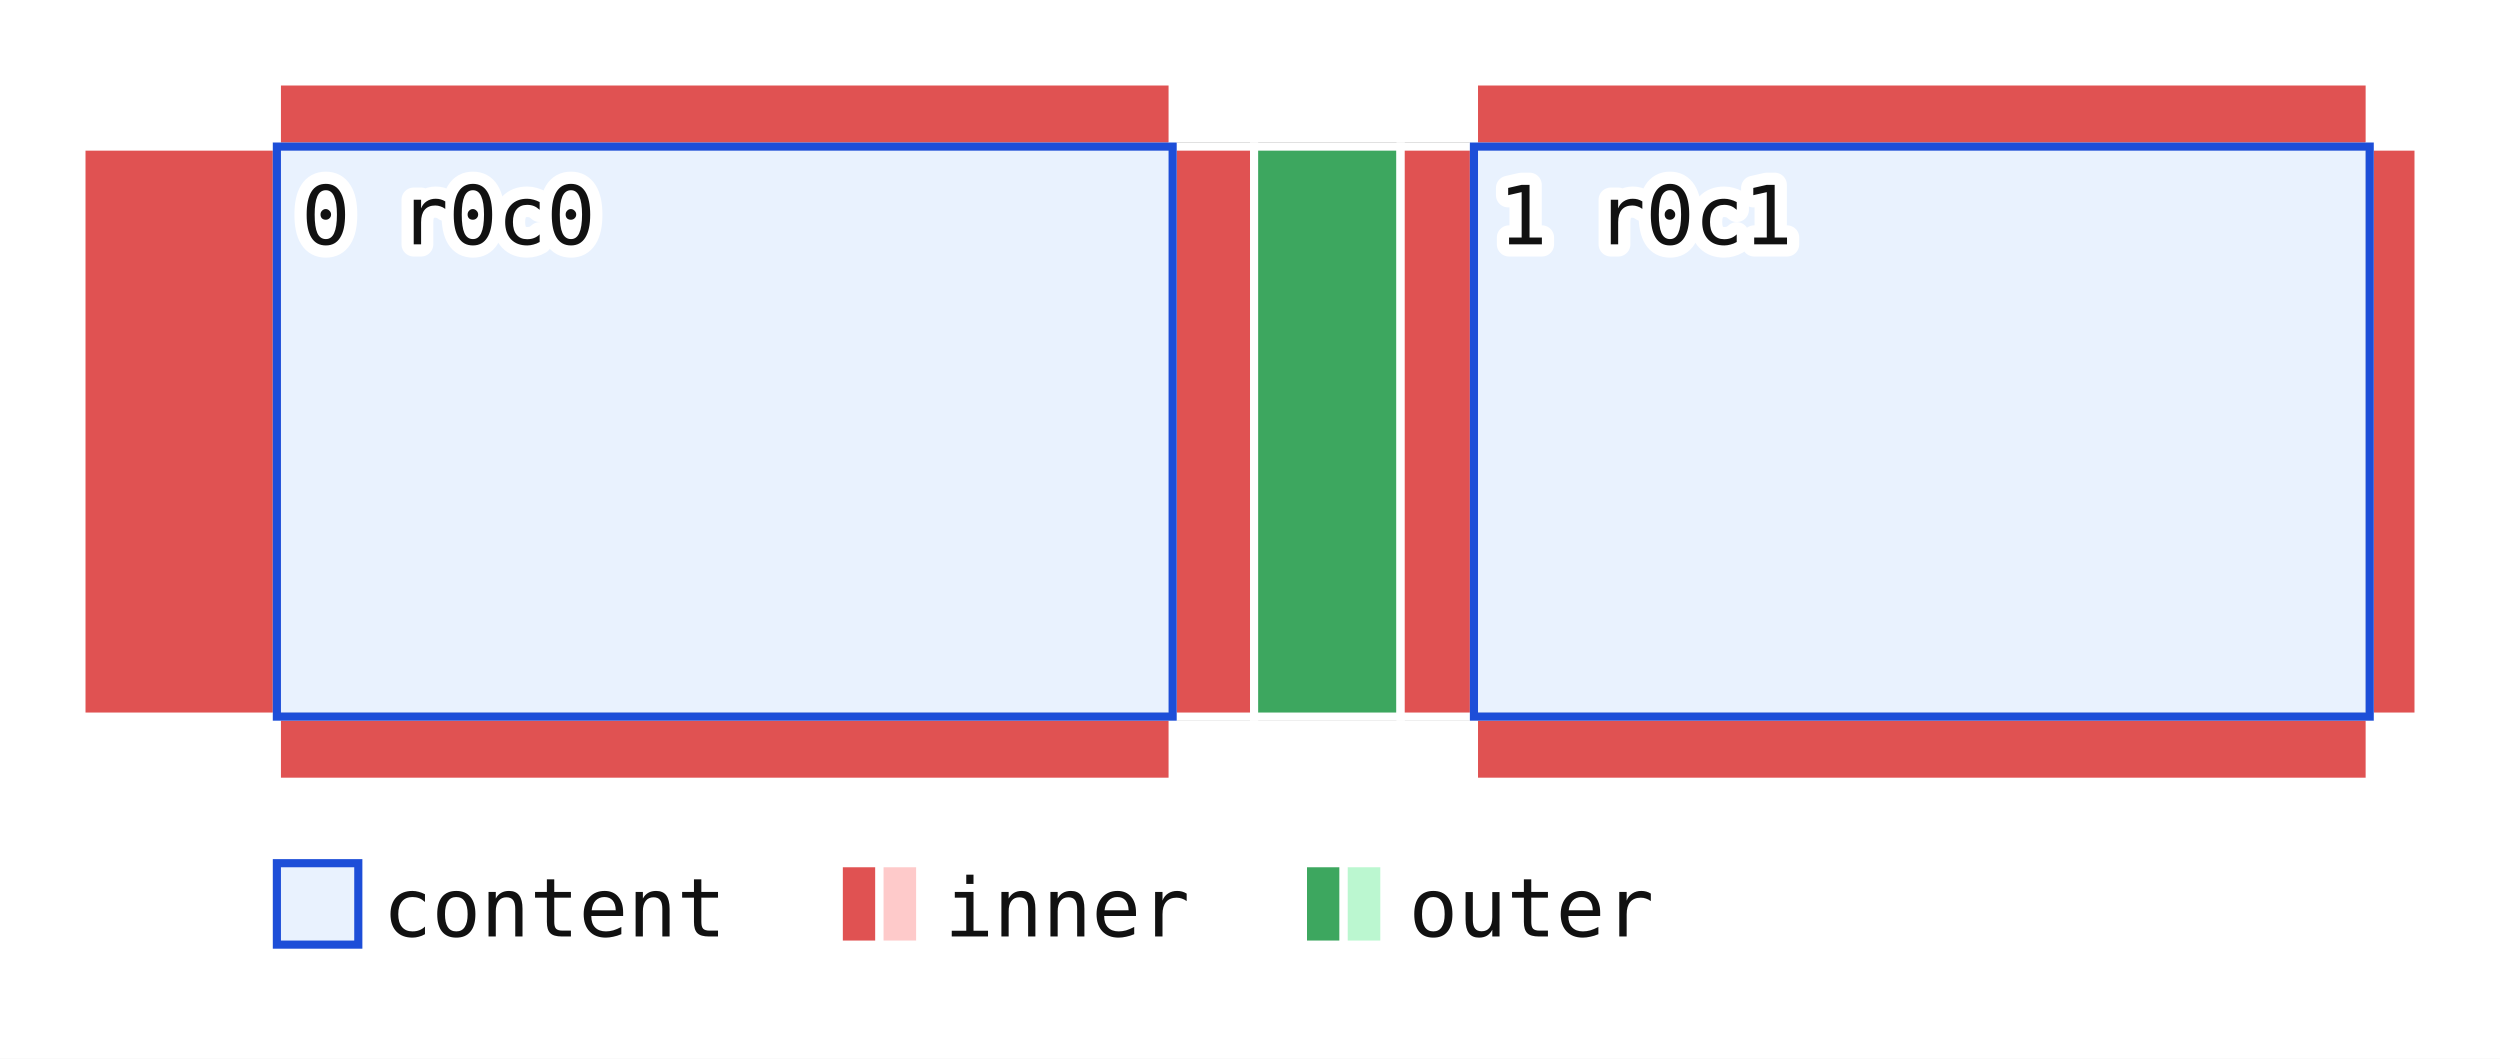
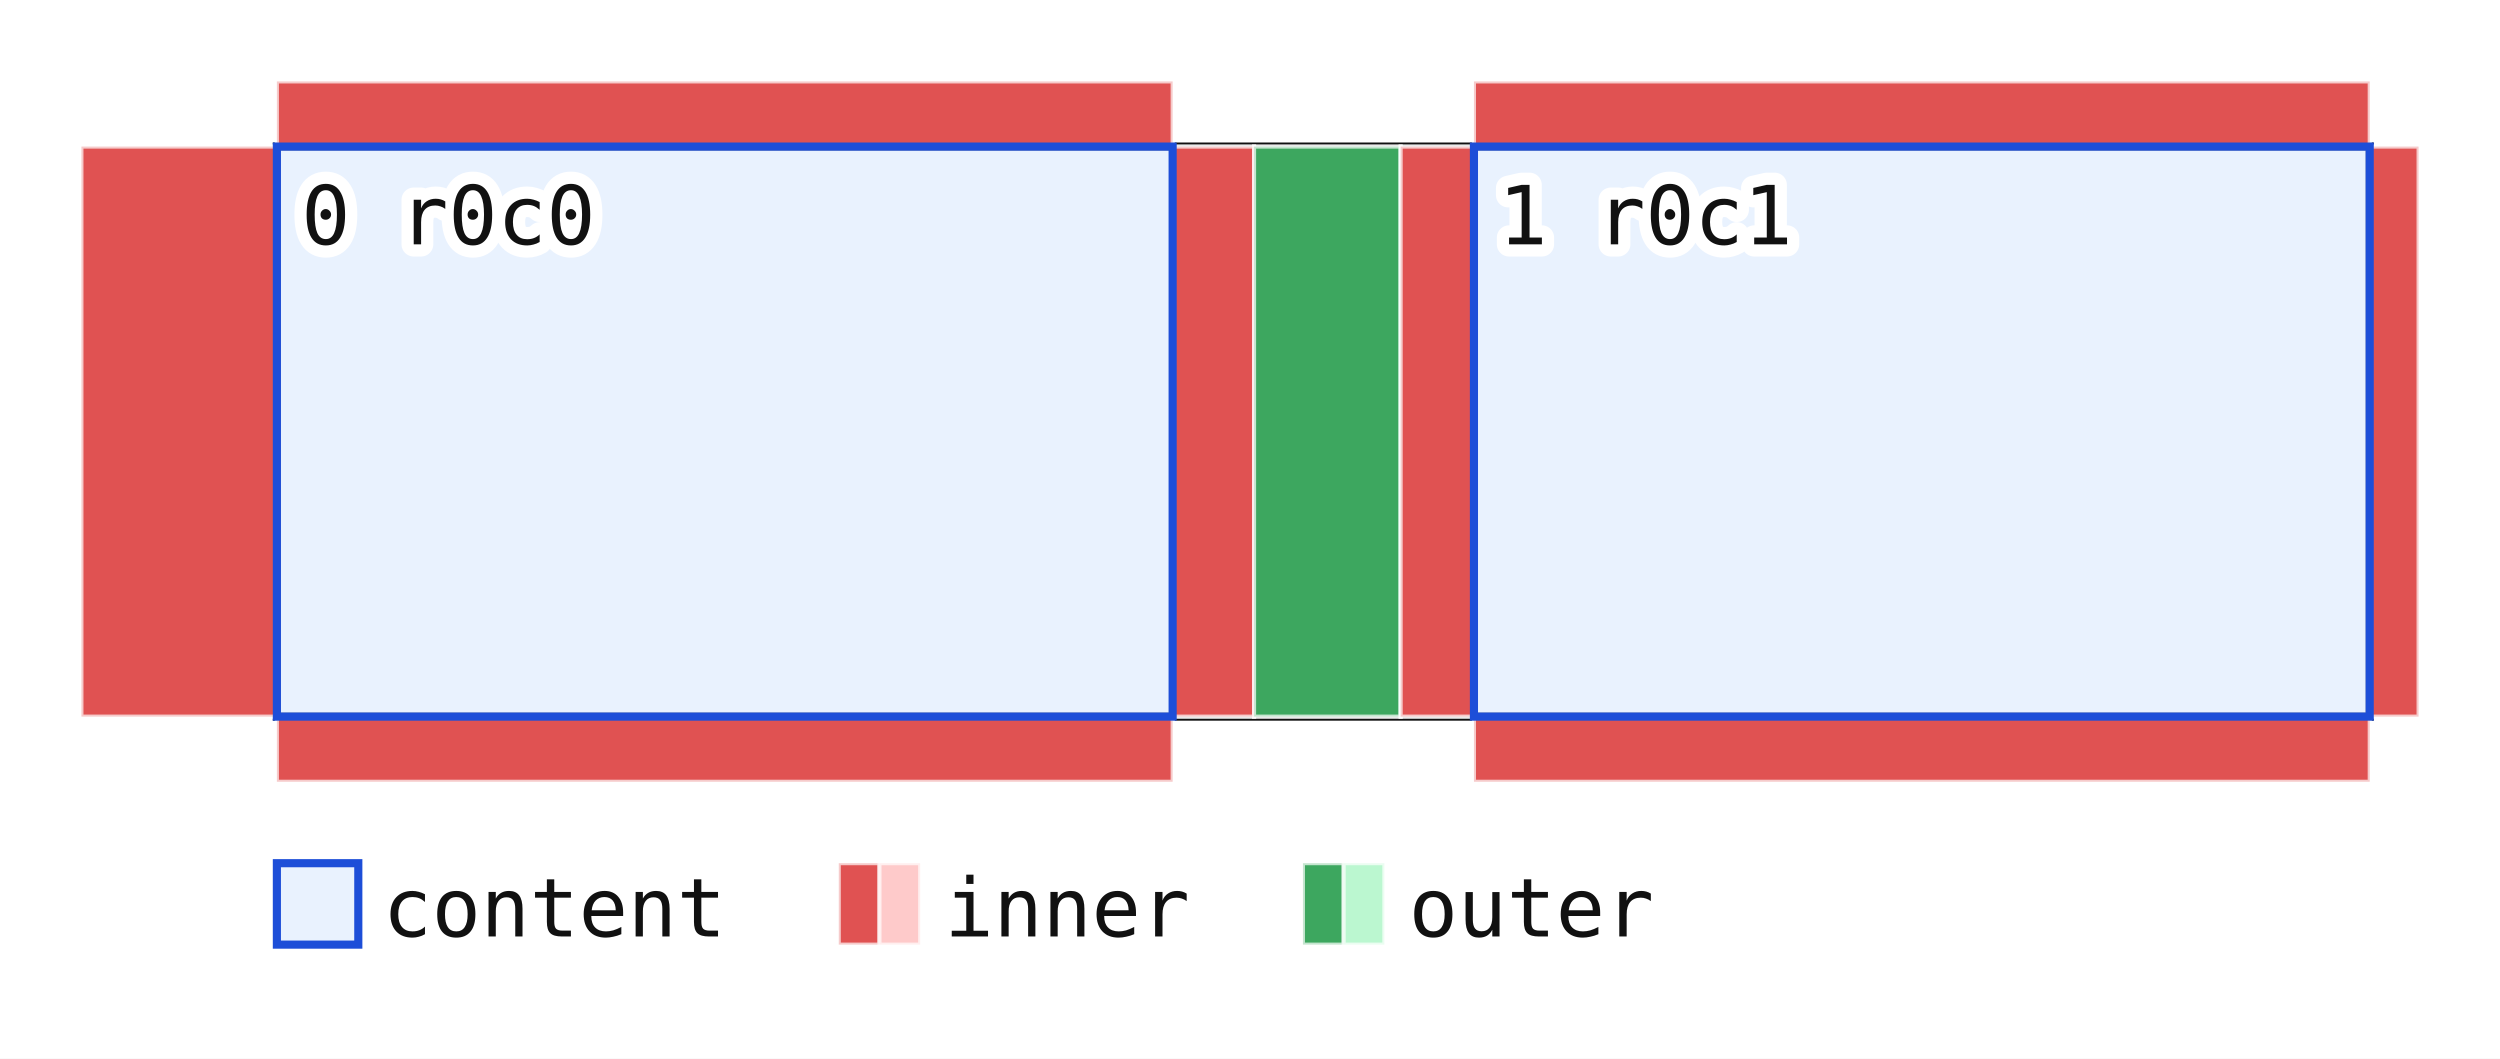
<svg xmlns="http://www.w3.org/2000/svg" viewBox="-34 -18 307 130" font-family="monospace" font-size="10">
  <rect x="-34" y="-18" width="307" height="130" fill="#ffffff" />
  <rect x="0" y="0" width="257" height="70" fill="none" stroke="#111111" stroke-width="1" />
-   <rect x="0" y="-8" width="110" height="8" fill="#fecaca" stroke="#ffffff" stroke-width="1" />
-   <rect x="0" y="-8" width="110" height="8" fill="#e05252" stroke="#ffffff" stroke-width="1" />
-   <rect x="110" y="0" width="10" height="70" fill="#fecaca" stroke="#ffffff" stroke-width="1" />
-   <rect x="120" y="0" width="18" height="70" fill="#bbf7d0" stroke="#ffffff" stroke-width="1" />
-   <rect x="110" y="0" width="10" height="70" fill="#e05252" stroke="#ffffff" stroke-width="1" />
-   <rect x="120" y="0" width="18" height="70" fill="#3da75f" stroke="#ffffff" stroke-width="1" />
-   <rect x="0" y="70" width="110" height="8" fill="#fecaca" stroke="#ffffff" stroke-width="1" />
-   <rect x="0" y="70" width="110" height="8" fill="#e05252" stroke="#ffffff" stroke-width="1" />
-   <rect x="-24" y="0" width="24" height="70" fill="#fecaca" stroke="#ffffff" stroke-width="1" />
-   <rect x="-24" y="0" width="24" height="70" fill="#e05252" stroke="#ffffff" stroke-width="1" />
+   <rect x="0" y="-8" width="110" height="8" fill="#fecaca" stroke="#ffffff" stroke-width="0.5" stroke-opacity="0.7" />
+   <rect x="0" y="-8" width="110" height="8" fill="#e05252" stroke="#ffffff" stroke-width="0.5" stroke-opacity="0.7" />
+   <rect x="110" y="0" width="10" height="70" fill="#fecaca" stroke="#ffffff" stroke-width="0.5" stroke-opacity="0.7" />
+   <rect x="120" y="0" width="18" height="70" fill="#bbf7d0" stroke="#ffffff" stroke-width="0.5" stroke-opacity="0.7" />
+   <rect x="110" y="0" width="10" height="70" fill="#e05252" stroke="#ffffff" stroke-width="0.5" stroke-opacity="0.7" />
+   <rect x="120" y="0" width="18" height="70" fill="#3da75f" stroke="#ffffff" stroke-width="0.5" stroke-opacity="0.7" />
+   <rect x="0" y="70" width="110" height="8" fill="#fecaca" stroke="#ffffff" stroke-width="0.5" stroke-opacity="0.7" />
+   <rect x="0" y="70" width="110" height="8" fill="#e05252" stroke="#ffffff" stroke-width="0.5" stroke-opacity="0.7" />
+   <rect x="-24" y="0" width="24" height="70" fill="#fecaca" stroke="#ffffff" stroke-width="0.5" stroke-opacity="0.7" />
+   <rect x="-24" y="0" width="24" height="70" fill="#e05252" stroke="#ffffff" stroke-width="0.5" stroke-opacity="0.7" />
  <rect x="0" y="0" width="110" height="70" fill="#dbeafe" fill-opacity="0.6" stroke="#1d4ed8" />
  <text x="3" y="12" fill="#111111" stroke="#ffffff" stroke-width="3" stroke-linejoin="round" paint-order="stroke">0 r0c0</text>
-   <rect x="147" y="-8" width="110" height="8" fill="#fecaca" stroke="#ffffff" stroke-width="1" />
-   <rect x="147" y="-8" width="110" height="8" fill="#e05252" stroke="#ffffff" stroke-width="1" />
-   <rect x="257" y="0" width="6" height="70" fill="#fecaca" stroke="#ffffff" stroke-width="1" />
-   <rect x="257" y="0" width="6" height="70" fill="#e05252" stroke="#ffffff" stroke-width="1" />
-   <rect x="147" y="70" width="110" height="8" fill="#fecaca" stroke="#ffffff" stroke-width="1" />
-   <rect x="147" y="70" width="110" height="8" fill="#e05252" stroke="#ffffff" stroke-width="1" />
-   <rect x="138" y="0" width="9" height="70" fill="#fecaca" stroke="#ffffff" stroke-width="1" />
-   <rect x="138" y="0" width="9" height="70" fill="#e05252" stroke="#ffffff" stroke-width="1" />
+   <rect x="147" y="-8" width="110" height="8" fill="#fecaca" stroke="#ffffff" stroke-width="0.5" stroke-opacity="0.7" />
+   <rect x="147" y="-8" width="110" height="8" fill="#e05252" stroke="#ffffff" stroke-width="0.5" stroke-opacity="0.7" />
+   <rect x="257" y="0" width="6" height="70" fill="#fecaca" stroke="#ffffff" stroke-width="0.5" stroke-opacity="0.7" />
+   <rect x="257" y="0" width="6" height="70" fill="#e05252" stroke="#ffffff" stroke-width="0.5" stroke-opacity="0.7" />
+   <rect x="147" y="70" width="110" height="8" fill="#fecaca" stroke="#ffffff" stroke-width="0.5" stroke-opacity="0.7" />
+   <rect x="147" y="70" width="110" height="8" fill="#e05252" stroke="#ffffff" stroke-width="0.5" stroke-opacity="0.7" />
+   <rect x="138" y="0" width="9" height="70" fill="#fecaca" stroke="#ffffff" stroke-width="0.5" stroke-opacity="0.7" />
+   <rect x="138" y="0" width="9" height="70" fill="#e05252" stroke="#ffffff" stroke-width="0.5" stroke-opacity="0.7" />
  <rect x="147" y="0" width="110" height="70" fill="#dbeafe" fill-opacity="0.6" stroke="#1d4ed8" />
  <text x="150" y="12" fill="#111111" stroke="#ffffff" stroke-width="3" stroke-linejoin="round" paint-order="stroke">1 r0c1</text>
  <rect x="0" y="88" width="10" height="10" fill="#dbeafe" fill-opacity="0.6" stroke="#1d4ed8" />
  <text x="13" y="97" fill="#111111" stroke="#ffffff" stroke-width="3" stroke-linejoin="round" paint-order="stroke">content</text>
-   <rect x="69" y="88" width="5" height="10" fill="#e05252" stroke="#ffffff" stroke-width="1" />
-   <rect x="74" y="88" width="5" height="10" fill="#fecaca" stroke="#ffffff" stroke-width="1" />
+   <rect x="69" y="88" width="5" height="10" fill="#e05252" stroke="#ffffff" stroke-width="0.5" stroke-opacity="0.7" />
+   <rect x="74" y="88" width="5" height="10" fill="#fecaca" stroke="#ffffff" stroke-width="0.5" stroke-opacity="0.7" />
  <text x="82" y="97" fill="#111111" stroke="#ffffff" stroke-width="3" stroke-linejoin="round" paint-order="stroke">inner</text>
-   <rect x="126" y="88" width="5" height="10" fill="#3da75f" stroke="#ffffff" stroke-width="1" />
-   <rect x="131" y="88" width="5" height="10" fill="#bbf7d0" stroke="#ffffff" stroke-width="1" />
+   <rect x="126" y="88" width="5" height="10" fill="#3da75f" stroke="#ffffff" stroke-width="0.5" stroke-opacity="0.7" />
+   <rect x="131" y="88" width="5" height="10" fill="#bbf7d0" stroke="#ffffff" stroke-width="0.5" stroke-opacity="0.7" />
  <text x="139" y="97" fill="#111111" stroke="#ffffff" stroke-width="3" stroke-linejoin="round" paint-order="stroke">outer</text>
</svg>
